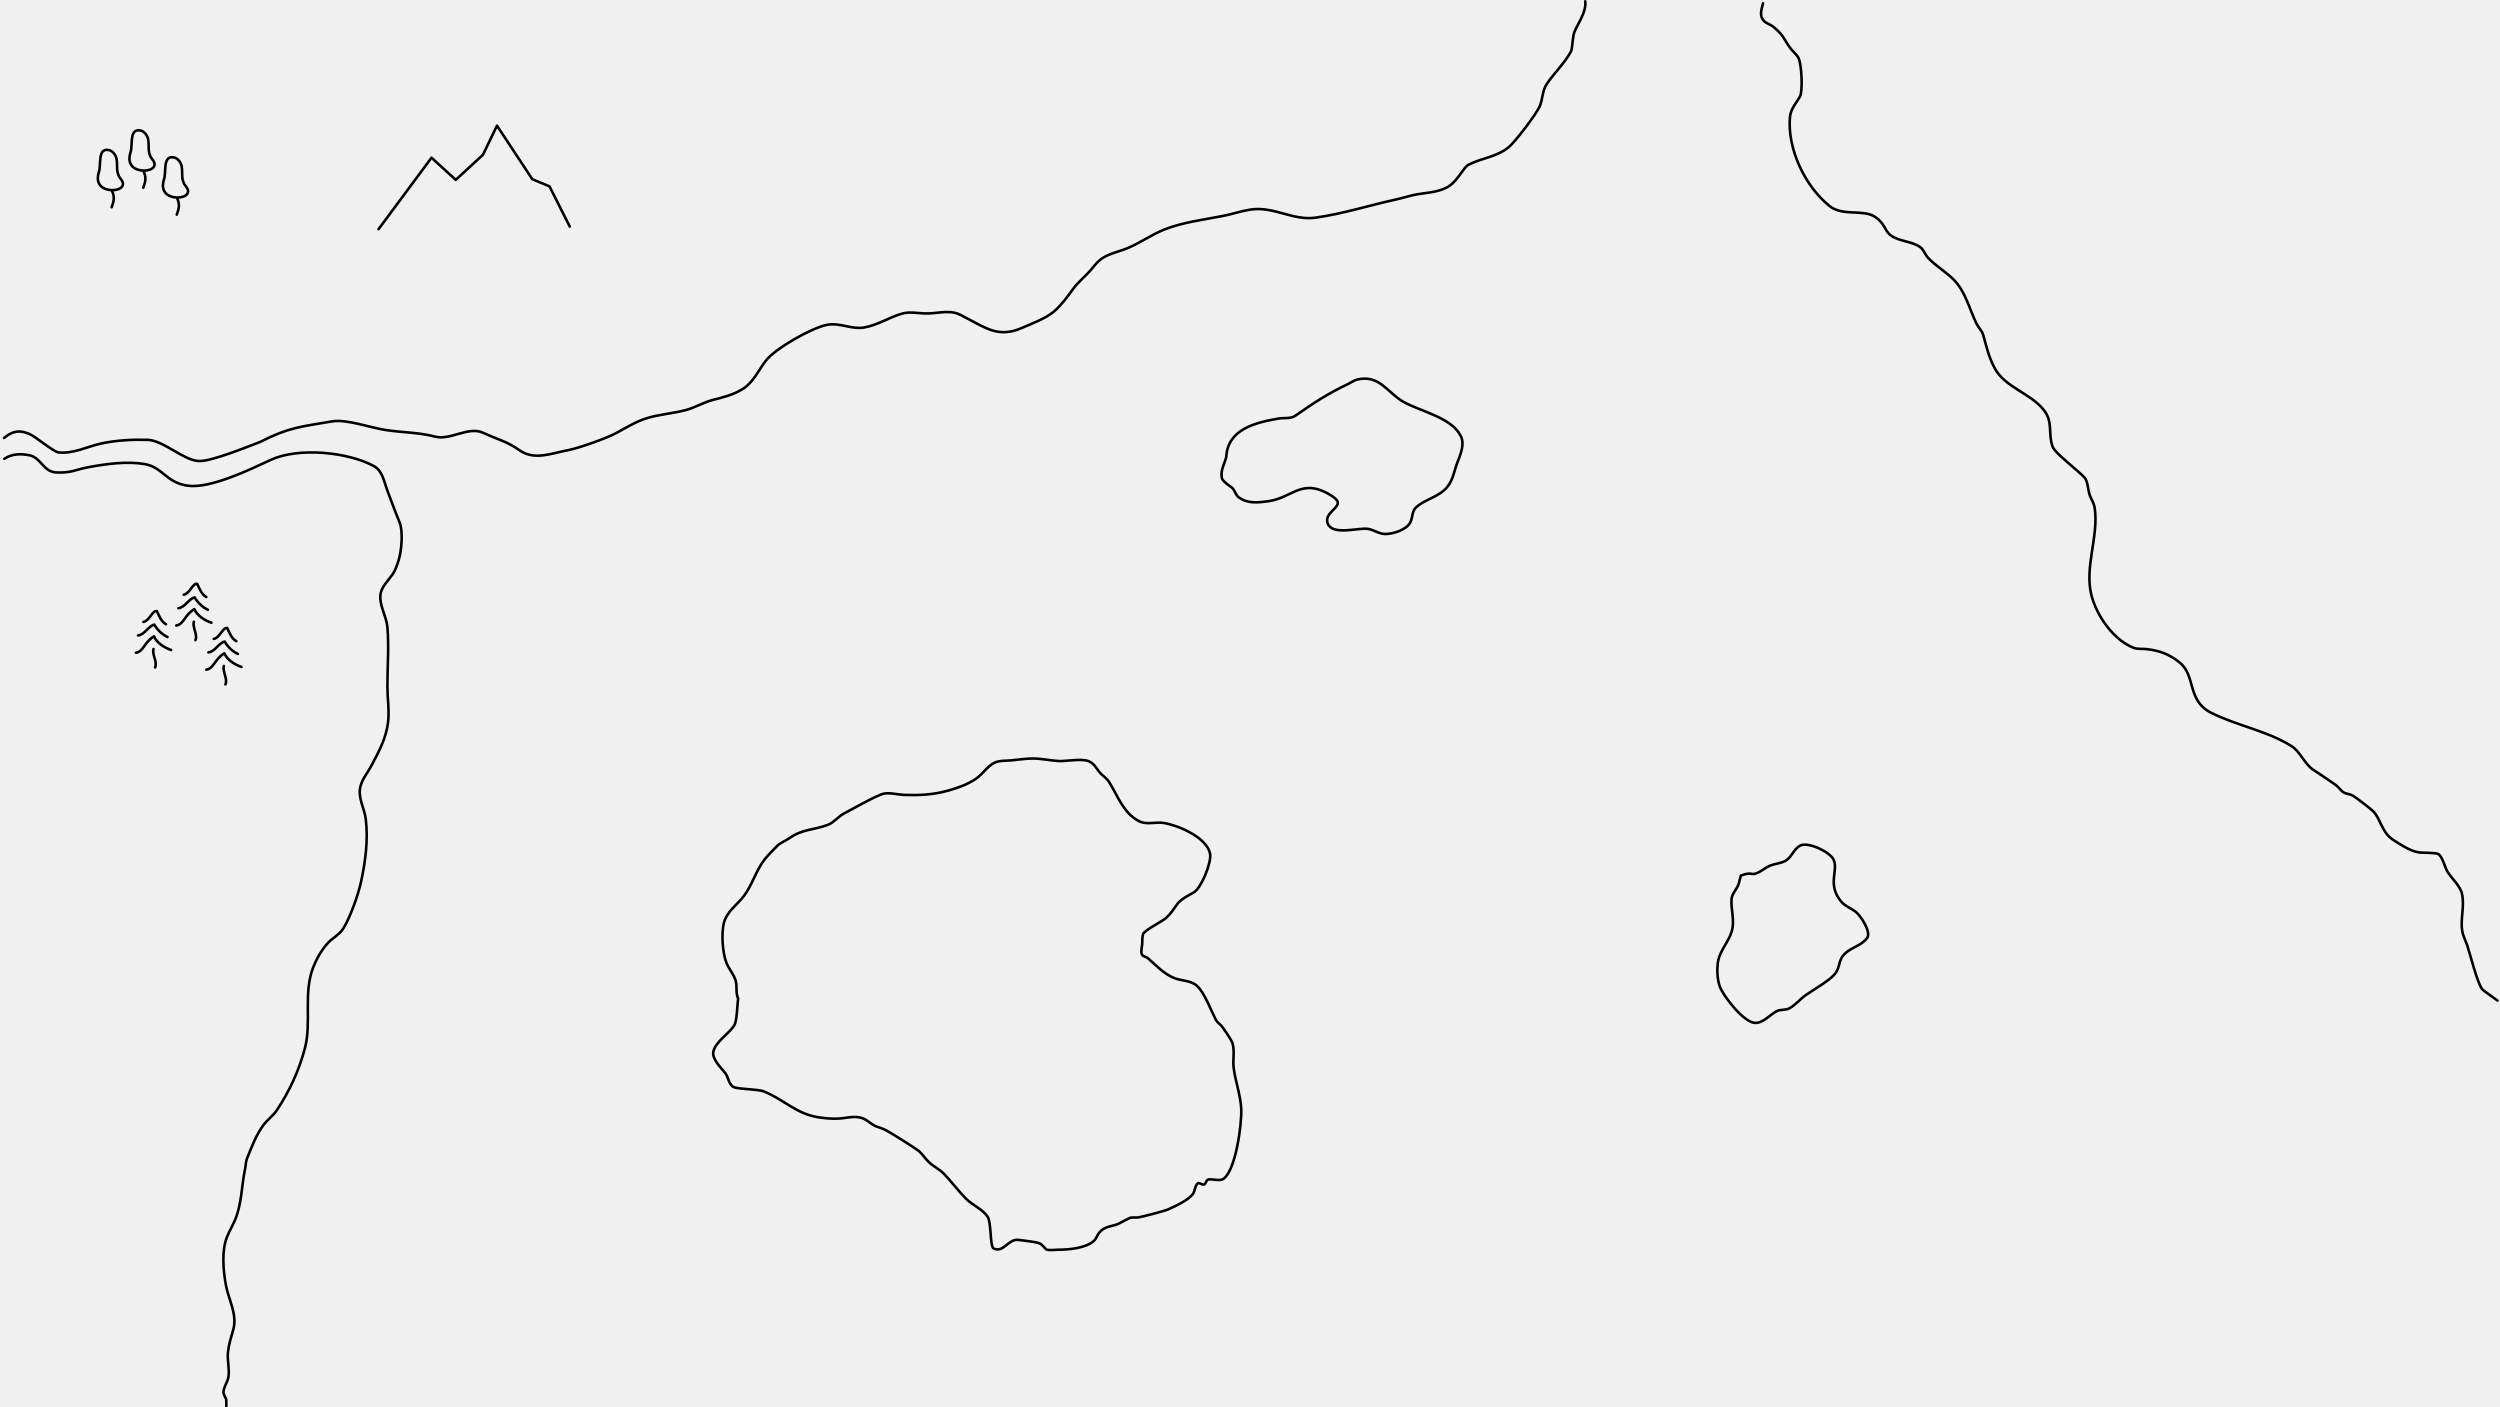
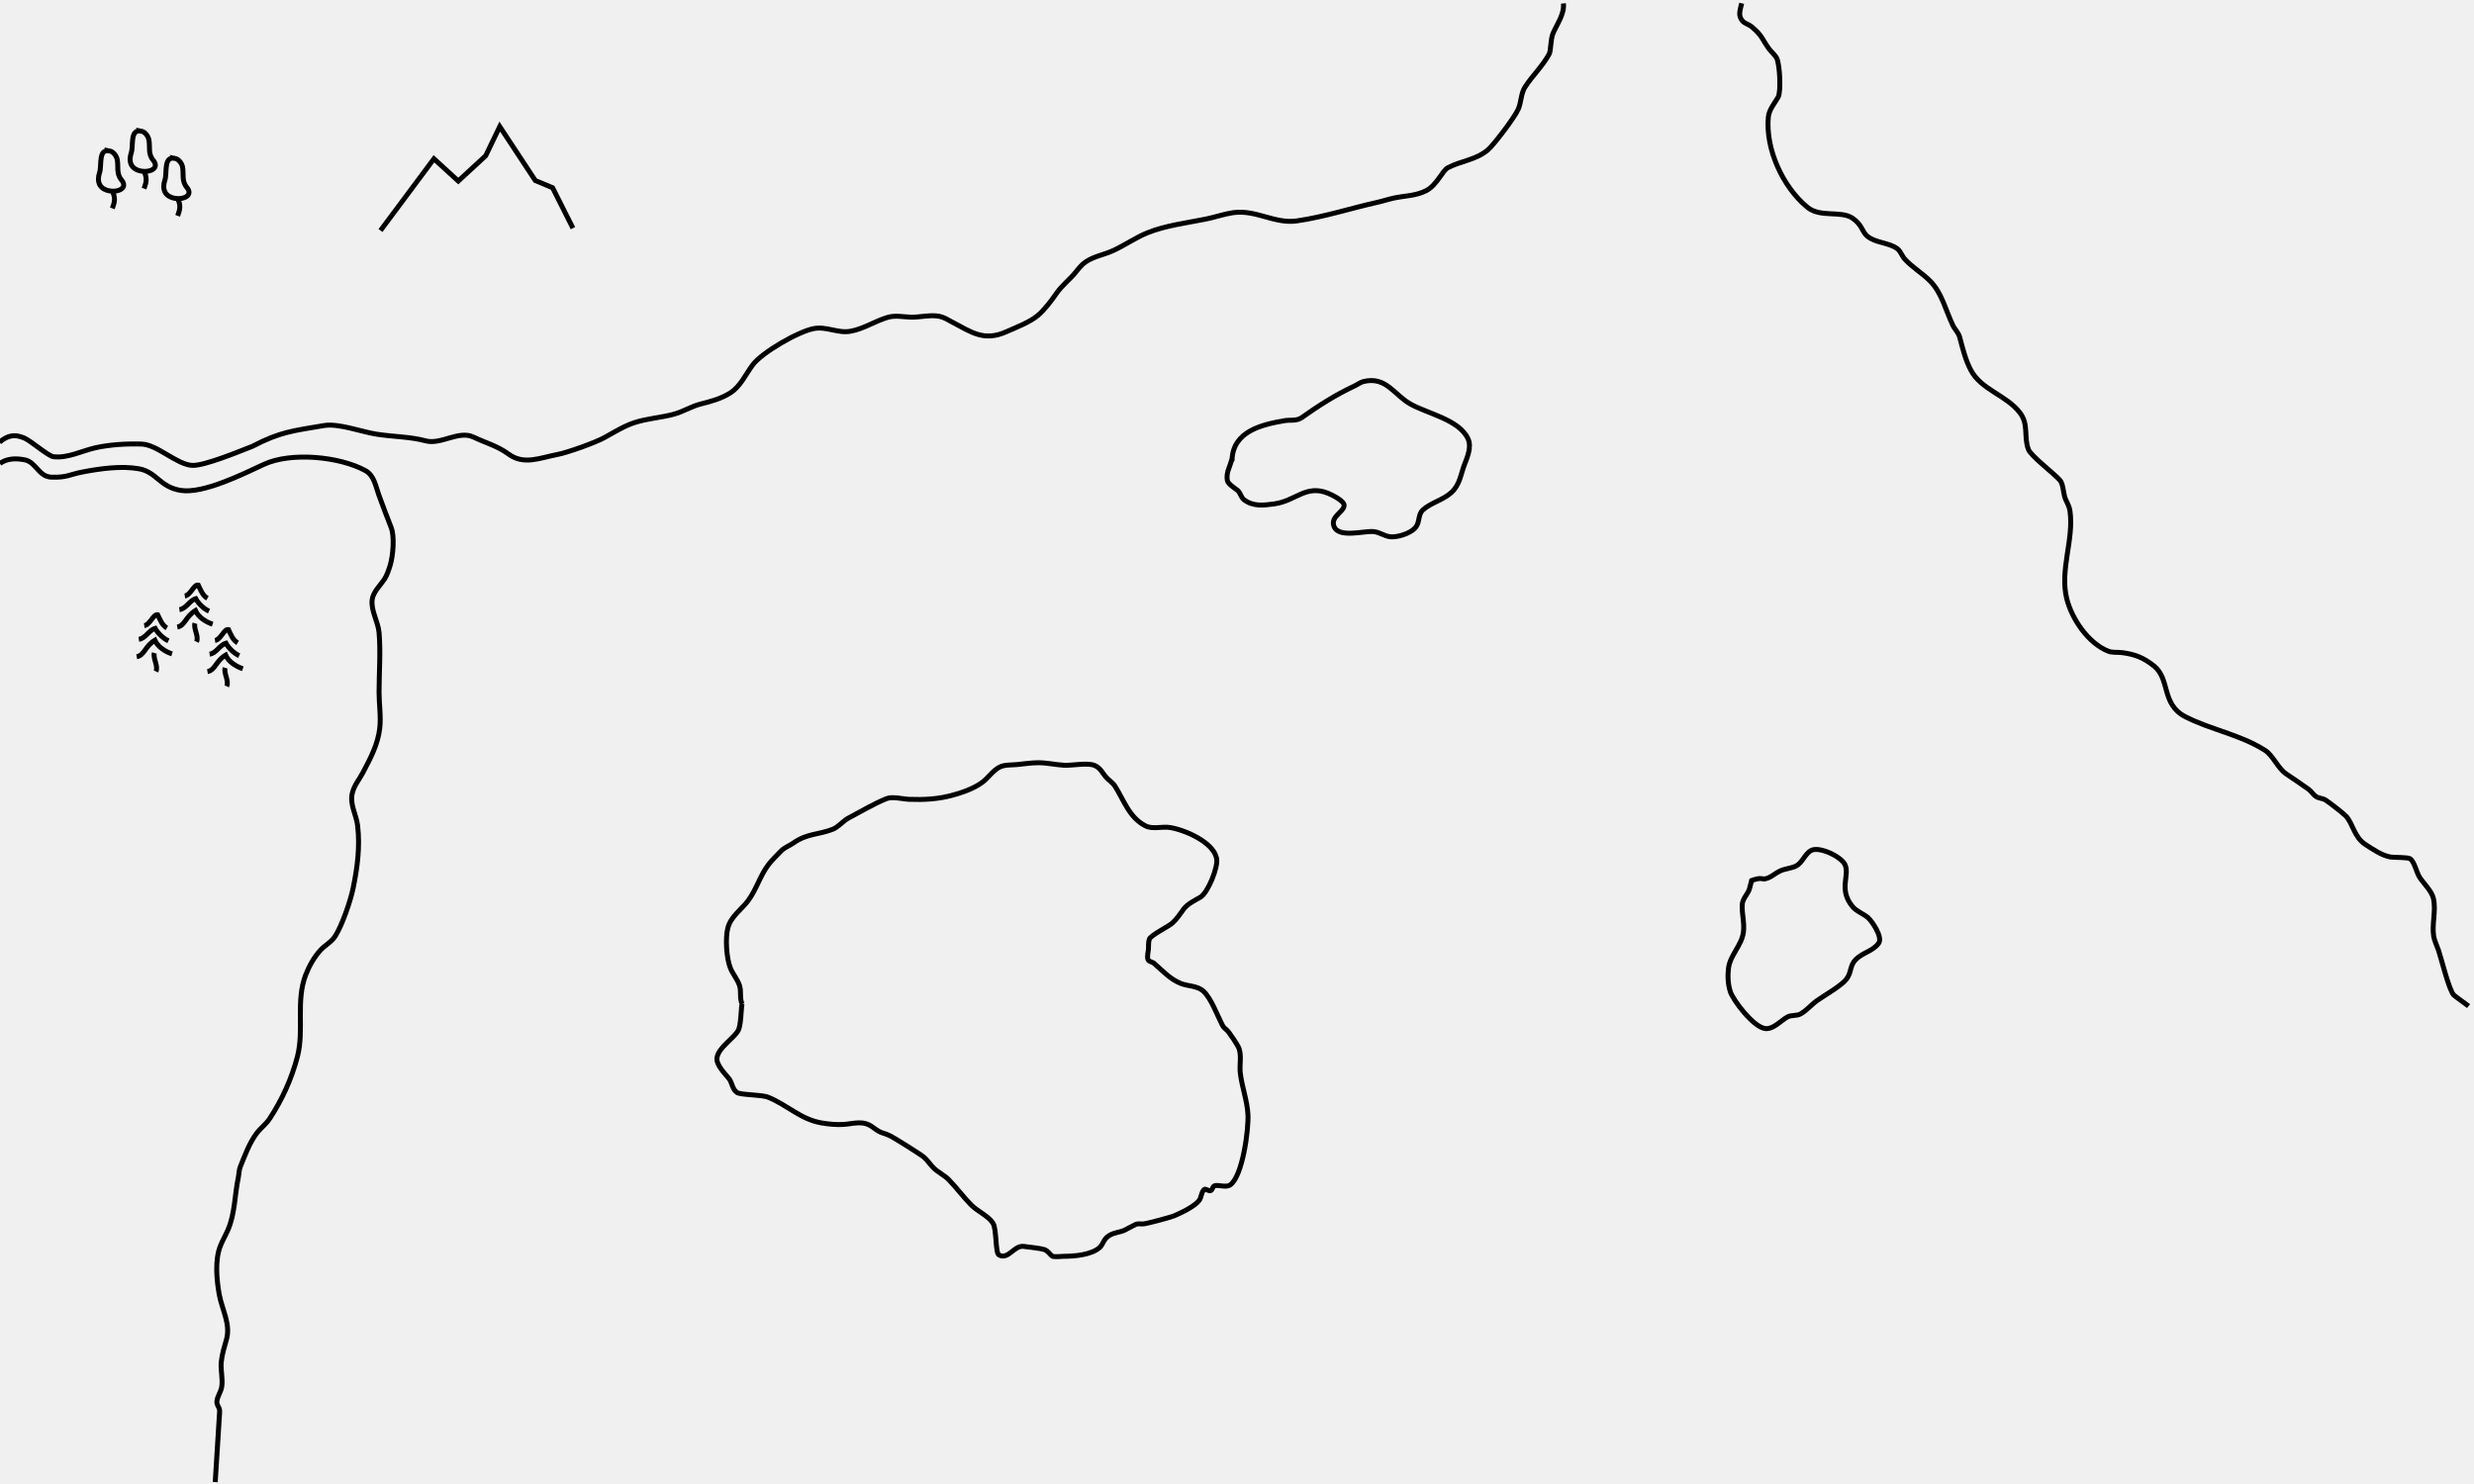
- <svg xmlns="http://www.w3.org/2000/svg" width="1920" height="1080" viewBox="0 0 508 285.75" version="1.1" id="svg5" xml:space="preserve">
-   <defs id="defs2" />
-   <g id="layer1">
-     <rect style="fill:#ffffff;fill-opacity:1;stroke:none;stroke-width:1;stroke-linecap:round;stroke-linejoin:round" id="rect316" width="508" height="285.75" x="-845.454" y="-483.723" />
-     <path style="fill:none;stroke:#000000;stroke-width:0.529;stroke-linecap:round;stroke-linejoin:round;stroke-dasharray:none" d="m 149.997,202.929 c -0.561,-1.154 -0.158,-2.505 -0.52,-3.698 -0.375,-1.239 -1.342,-2.328 -1.842,-3.528 -0.83,-1.992 -1.068,-6.047 -0.567,-8.077 0.595,-2.411 2.657,-3.686 4.062,-5.526 1.724,-2.256 2.459,-5.132 4.157,-7.354 0.757,-0.991 1.692,-1.874 2.551,-2.763 0.749,-0.775 1.698,-1.055 2.551,-1.658 2.688,-1.901 4.952,-1.621 7.841,-2.721 1.197,-0.456 2.115,-1.695 3.259,-2.296 2.53,-1.328 4.976,-2.816 7.652,-3.911 1.222,-0.5 3.319,0.082 4.582,0.128 3.003,0.108 5.78,-0.022 8.691,-0.808 2.034,-0.549 4.213,-1.296 5.952,-2.508 1.322,-0.921 2.269,-2.534 3.732,-3.231 0.968,-0.461 2.324,-0.379 3.354,-0.468 1.464,-0.125 2.911,-0.383 4.393,-0.383 1.753,0 3.46,0.406 5.196,0.51 1.645,0.099 4.708,-0.576 6.188,0.043 1.207,0.504 1.597,1.605 2.409,2.466 0.487,0.516 1.305,1.078 1.7,1.7 1.842,2.901 2.835,6.307 6.141,8.034 1.462,0.764 3.391,0.091 4.96,0.34 2.978,0.473 8.775,2.923 9.447,6.249 0.349,1.727 -1.76,6.97 -3.306,7.864 -1.036,0.599 -2.615,1.364 -3.354,2.381 -0.744,1.024 -1.385,2.036 -2.362,2.891 -0.71,0.621 -4.315,2.421 -4.582,3.188 -0.227,0.653 -0.128,1.401 -0.189,2.083 -0.054,0.606 -0.287,1.42 -0.095,1.998 0.169,0.508 0.869,0.499 1.228,0.808 1.733,1.489 3.216,3.208 5.432,4.081 1.402,0.552 3.341,0.456 4.535,1.53 1.574,1.417 2.852,4.965 3.826,6.844 0.419,0.809 0.842,0.839 1.323,1.488 0.641,0.865 1.36,1.938 1.889,2.891 0.8,1.439 0.244,3.678 0.425,5.271 0.327,2.868 1.413,5.62 1.559,8.502 0.149,2.956 -1.063,12.422 -3.59,14.241 -0.748,0.538 -2.131,0.033 -2.976,0.128 -0.611,0.069 -0.494,0.75 -0.945,1.02 -0.319,0.192 -1.029,-0.418 -1.275,-0.255 -0.579,0.382 -0.639,1.67 -1.039,2.211 -0.923,1.246 -3.684,2.536 -5.101,3.146 -0.643,0.277 -5.252,1.523 -6.141,1.615 -0.559,0.058 -1.117,-0.114 -1.653,0.128 -0.721,0.325 -1.41,0.762 -2.126,1.105 -1.129,0.542 -2.286,0.474 -3.354,1.233 -1.081,0.768 -1.04,1.659 -1.748,2.296 -1.663,1.496 -5.13,1.785 -7.274,1.785 -0.453,0 -2.081,0.21 -2.409,-0.085 -0.482,-0.434 -0.85,-1.048 -1.512,-1.275 -0.685,-0.235 -3.17,-0.511 -4.157,-0.638 -2.005,-0.258 -3.055,2.747 -5.007,1.743 -0.777,-0.4 -0.434,-5.256 -1.228,-6.462 -0.981,-1.489 -3.125,-2.367 -4.393,-3.656 -1.591,-1.616 -2.924,-3.431 -4.487,-5.059 -0.88,-0.916 -2.097,-1.467 -3.023,-2.338 -0.722,-0.679 -1.254,-1.535 -1.984,-2.211 -0.592,-0.548 -6.108,-3.984 -6.755,-4.293 -2.099,-1.006 -1.562,-0.284 -3.732,-1.87 -1.898,-1.388 -3.771,-0.648 -5.763,-0.51 -1.44,0.1 -3.077,-0.053 -4.487,-0.298 -4.34,-0.751 -6.867,-3.6 -10.77,-5.186 -1.394,-0.566 -5.567,-0.436 -6.329,-0.978 -0.962,-0.683 -0.955,-2 -1.606,-2.806 -0.782,-0.968 -2.664,-2.797 -2.409,-4.251 0.358,-2.04 3.228,-3.741 4.251,-5.399 0.605,-0.98 0.611,-4.425 0.803,-5.441 z" id="path916" />
-     <path style="fill:none;stroke:#000000;stroke-width:0.529;stroke-linecap:round;stroke-linejoin:round;stroke-dasharray:none" d="m 353.737,177.91 c -0.142,0.553 -0.269,1.109 -0.425,1.658 -0.305,1.072 -1.382,1.965 -1.464,3.146 -0.131,1.881 0.481,3.714 0.236,5.611 -0.351,2.726 -2.675,4.619 -3.023,7.312 -0.196,1.517 -0.106,3.309 0.378,4.761 0.59,1.77 4.659,7.147 7.038,7.439 1.638,0.201 3.137,-1.59 4.487,-2.338 0.825,-0.457 1.874,-0.158 2.692,-0.638 1.327,-0.778 2.102,-1.825 3.306,-2.678 1.462,-1.036 4.799,-2.918 5.904,-4.293 1.094,-1.361 0.637,-2.744 1.937,-4.038 1.407,-1.401 3.35,-1.611 4.582,-3.231 0.932,-1.226 -1.318,-4.515 -2.173,-5.229 -0.911,-0.761 -2.251,-1.228 -3.023,-2.125 -3.025,-3.516 -0.552,-6.42 -1.606,-8.587 -0.788,-1.621 -5.174,-3.685 -6.802,-2.848 -1.256,0.646 -1.794,2.507 -3.07,3.146 -0.981,0.491 -2.219,0.532 -3.259,1.02 -0.941,0.442 -1.641,1.159 -2.645,1.488 -1.182,0.387 -0.697,-0.406 -3.07,0.425 z" id="path920" />
-     <path style="fill:none;stroke:#000000;stroke-width:0.529;stroke-linecap:round;stroke-linejoin:round;stroke-dasharray:none" d="m 249.174,92.912 c 0.251,-5.732 5.992,-7.057 10.628,-7.864 1.12,-0.195 2.442,0.116 3.448,-0.595 3.447,-2.438 6.836,-4.622 10.675,-6.419 0.537,-0.251 1.213,-0.75 1.795,-0.893 4.583,-1.125 6.17,2.644 9.447,4.506 3.546,2.016 9.896,3.171 11.714,7.057 0.753,1.61 -0.117,3.666 -0.709,5.186 -0.8,2.057 -0.918,4.099 -2.692,5.696 -1.696,1.526 -4.078,2.012 -5.715,3.486 -0.848,0.763 -0.701,2.002 -1.134,2.976 -0.711,1.6 -3.568,2.466 -5.149,2.466 -1.284,0 -2.364,-0.919 -3.637,-1.063 -1.975,-0.222 -7.216,1.436 -8.077,-1.148 -0.652,-1.955 2.078,-2.849 2.078,-4.166 0,-0.906 -2.464,-2.117 -3.212,-2.423 -4.517,-1.848 -6.516,1.523 -10.864,2.126 -2.155,0.298 -4.303,0.568 -6.141,-0.85 -0.594,-0.458 -0.709,-1.434 -1.323,-1.913 -0.479,-0.374 -1.906,-1.279 -2.031,-1.955 -0.289,-1.561 0.474,-2.684 0.897,-4.208 z" id="path964" />
-     <path id="path981" style="fill:none;stroke:#000000;stroke-width:0.529;stroke-linecap:round;stroke-linejoin:round;stroke-dasharray:none" d="m 22.083,30.483 c -2.293,-0.411 -1.488,2.947 -1.969,4.384 -0.608,1.817 -0.078,3.362 2.075,3.722 1.773,0.297 3.683,-0.631 2.357,-2.207 -1.097,-1.303 -0.59,-2.718 -0.866,-4.117 -0.159,-0.804 -0.815,-1.642 -1.597,-1.782 z m 0.6,8.141 c 0.647,1.301 0.514,2.129 0.008,3.495" />
-     <path id="path981-3" style="fill:none;stroke:#000000;stroke-width:0.529;stroke-linecap:round;stroke-linejoin:round;stroke-dasharray:none" d="m 28.504,26.511 c -2.293,-0.411 -1.488,2.947 -1.969,4.384 -0.608,1.817 -0.078,3.362 2.075,3.722 1.773,0.297 3.683,-0.631 2.357,-2.207 -1.097,-1.303 -0.59,-2.718 -0.866,-4.117 -0.159,-0.804 -0.815,-1.642 -1.597,-1.782 z m 0.6,8.141 c 0.647,1.301 0.514,2.129 0.008,3.495" />
-     <path id="path981-2" style="fill:none;stroke:#000000;stroke-width:0.529;stroke-linecap:round;stroke-linejoin:round;stroke-dasharray:none" d="m 35.313,31.982 c -2.293,-0.411 -1.488,2.947 -1.969,4.384 -0.608,1.817 -0.078,3.362 2.075,3.722 1.773,0.297 3.683,-0.631 2.357,-2.207 -1.097,-1.303 -0.59,-2.718 -0.866,-4.117 -0.159,-0.804 -0.815,-1.642 -1.597,-1.782 z m 0.6,8.141 c 0.647,1.301 0.514,2.129 0.008,3.495" />
-     <path id="path3206" style="fill:none;stroke:#000000;stroke-width:0.529;stroke-linecap:round;stroke-linejoin:round;stroke-dasharray:none" d="m 31.194,131.882 c -0.334,1.091 0.83,2.634 0.319,3.737 m -3.888,-2.979 c 1.593,-0.278 1.626,-2.094 3.665,-3.331 0.607,1.38 2.168,2.331 3.472,2.763 m -6.708,-2.948 c 1.391,-0.182 1.967,-1.813 3.299,-2.205 0.573,1.007 1.579,2 2.683,2.524 m -4.889,-3.065 c 1.203,-0.185 1.828,-2.395 2.719,-2.206 0.495,1.028 0.906,2.145 1.86,2.68" />
-     <path id="path3206-2" style="fill:none;stroke:#000000;stroke-width:0.529;stroke-linecap:round;stroke-linejoin:round;stroke-dasharray:none" d="m 39.391,126.345 c -0.334,1.091 0.83,2.634 0.319,3.737 m -3.888,-2.979 c 1.593,-0.278 1.626,-2.094 3.665,-3.331 0.607,1.38 2.168,2.331 3.472,2.763 m -6.708,-2.948 c 1.391,-0.182 1.967,-1.813 3.299,-2.205 0.573,1.007 1.579,2 2.683,2.524 m -4.889,-3.065 c 1.203,-0.185 1.828,-2.395 2.719,-2.206 0.495,1.028 0.906,2.145 1.86,2.68" />
-     <path id="path3206-7" style="fill:none;stroke:#000000;stroke-width:0.529;stroke-linecap:round;stroke-linejoin:round;stroke-dasharray:none" d="m 45.489,135.324 c -0.334,1.091 0.83,2.634 0.319,3.737 m -3.888,-2.979 c 1.593,-0.278 1.626,-2.094 3.665,-3.331 0.607,1.38 2.168,2.331 3.472,2.763 m -6.708,-2.948 c 1.391,-0.182 1.967,-1.813 3.299,-2.205 0.573,1.007 1.579,2 2.683,2.524 m -4.889,-3.065 c 1.203,-0.185 1.828,-2.395 2.719,-2.206 0.495,1.028 0.906,2.145 1.86,2.68" />
-     <path id="path5535" style="fill:none;stroke:#000000;stroke-width:0.529;stroke-linecap:round;stroke-linejoin:round;stroke-dasharray:none" d="m 358.25,0.671 c -0.362,1.439 -0.782,2.576 0.2,3.607 0.462,0.485 1.342,0.703 1.87,1.142 2.243,1.863 2.082,2.481 3.54,4.449 0.444,0.6 1.284,1.268 1.603,1.924 0.636,1.309 0.91,6.8 0.267,7.875 -0.742,1.239 -1.866,2.538 -2.004,4.028 -0.597,6.451 2.97,14.068 8.016,18.156 2.679,2.17 6.869,0.593 9.285,2.224 2.017,1.362 1.905,2.756 3.073,3.667 1.773,1.383 4.389,1.207 6.146,2.525 0.631,0.473 0.943,1.465 1.47,2.044 1.539,1.693 3.659,2.881 5.277,4.509 2.384,2.398 3.155,5.887 4.609,8.897 0.42,0.869 1.136,1.443 1.403,2.405 0.644,2.319 1.126,4.448 2.271,6.613 2.154,4.07 7.293,5.065 10.087,8.657 1.857,2.387 0.762,4.762 1.737,7.395 0.498,1.345 5.117,4.754 6.48,6.252 0.612,0.674 0.706,2.311 0.935,3.186 0.302,1.153 0.95,1.763 1.136,3.066 0.824,5.782 -2.136,11.949 -0.668,17.675 1.06,4.136 4.421,8.995 8.484,10.641 0.869,0.352 1.905,0.189 2.806,0.301 2.698,0.335 4.414,1 6.546,2.645 3.462,2.671 1.481,7.75 6.48,10.28 5.228,2.647 11.321,3.615 16.366,6.793 1.722,1.085 2.64,3.66 4.409,4.809 1.566,1.018 3.018,2.017 4.542,3.066 0.629,0.433 0.922,1.081 1.603,1.503 0.564,0.349 1.279,0.323 1.87,0.661 0.594,0.34 3.727,2.74 4.208,3.246 1.453,1.525 1.706,4.258 3.941,5.711 1.491,0.969 3.503,2.319 5.277,2.585 0.72,0.108 3.561,0.016 4.008,0.361 0.862,0.665 1.27,2.733 1.87,3.667 0.835,1.298 2.505,2.785 2.872,4.328 0.592,2.485 -0.359,5.201 0.067,7.695 0.142,0.829 0.707,1.976 1.002,2.826 0.535,1.541 2.159,8.135 3.14,9.018 0.446,0.401 2.574,1.872 3.022,2.217 M 0.828,88.99 C 2.609,87.517 4.021,87.349 5.976,88.182 c 1.301,0.555 4.843,3.604 5.904,3.741 2.836,0.365 5.894,-1.177 8.597,-1.785 2.956,-0.665 6.51,-0.859 9.534,-0.762 3.205,0.103 7.221,4.14 10.374,4.307 2.54,0.134 10.087,-2.992 12.442,-3.864 5.776,-2.97 8.396,-3.131 14.692,-4.199 2.955,-0.469 7.63,1.257 10.706,1.736 3.573,0.556 6.899,0.495 10.165,1.36 3.145,0.832 6.786,-2.178 9.806,-0.764 2.737,1.281 4.897,1.775 7.204,3.435 3.172,2.284 6.429,0.756 10.114,0.069 2.005,-0.373 7.659,-2.359 9.589,-3.401 1.956,-1.056 4.033,-2.341 6.141,-3.018 2.631,-0.846 5.419,-1 8.077,-1.7 1.918,-0.505 3.674,-1.611 5.574,-2.083 2.112,-0.524 4.221,-1.066 6.093,-2.253 2.091,-1.326 3.129,-3.739 4.582,-5.654 1.919,-2.528 9.406,-6.786 12.565,-7.354 2.571,-0.463 4.898,0.997 7.463,0.553 2.693,-0.466 5.047,-2.045 7.652,-2.806 1.569,-0.458 3.146,-0.095 4.724,-0.043 1.858,0.062 4.064,-0.538 5.904,-0.17 0.983,0.197 1.733,0.699 2.598,1.148 4.025,2.09 6.546,3.987 11.195,1.955 1.931,-0.844 4.83,-1.928 6.424,-3.273 1.48,-1.248 2.798,-3.02 3.921,-4.591 1.064,-1.49 2.659,-2.706 3.826,-4.123 0.627,-0.761 1.244,-1.572 2.078,-2.125 1.667,-1.106 3.662,-1.416 5.479,-2.211 2.496,-1.091 4.725,-2.698 7.274,-3.698 3.783,-1.484 8.03,-1.975 11.998,-2.763 1.781,-0.354 3.715,-1.016 5.527,-1.275 4.671,-0.669 8.528,2.312 13.131,1.658 5.623,-0.799 11.004,-2.531 16.532,-3.741 1.191,-0.261 2.355,-0.648 3.543,-0.893 2.245,-0.462 4.446,-0.413 6.566,-1.488 2.171,-1.101 3.323,-4.059 4.44,-4.634 2.73,-1.404 5.811,-1.581 8.219,-3.613 1.225,-1.033 5.503,-6.564 6.235,-8.247 0.638,-1.466 0.508,-3.142 1.417,-4.506 1.534,-2.301 3.564,-4.161 4.912,-6.589 0.4,-0.72 0.259,-2.985 0.803,-4.208 0.862,-1.94 2.36,-3.926 2.126,-6.036 M 0.875,93.241 C 2.395,92.192 4.174,92.16 6.024,92.518 c 2.313,0.49 2.802,3.391 5.432,3.486 3.19,0.115 3.727,-0.548 6.471,-1.063 3.607,-0.676 7.858,-1.264 11.478,-0.638 3.656,0.633 4.286,3.709 8.644,4.379 4.608,0.708 12.84,-3.316 16.957,-5.229 5.607,-2.604 15.629,-1.627 20.925,1.233 1.812,0.978 2.098,3.157 2.74,4.889 0.473,1.277 1.978,5.293 2.518,6.555 0.761,1.78 0.409,5.735 -0.156,7.601 -0.278,0.918 -0.689,2.145 -1.228,2.933 -0.858,1.255 -2.316,2.564 -2.503,4.166 -0.255,2.176 1.231,4.418 1.417,6.589 0.343,4.01 0,8.054 0,12.073 0,2.388 0.416,4.84 0.142,7.227 -0.376,3.273 -1.917,6.104 -3.448,8.97 -0.758,1.42 -1.768,2.522 -2.173,4.123 -0.582,2.305 0.816,4.384 1.086,6.632 0.511,4.251 -0.062,8.518 -0.945,12.668 -0.556,2.614 -2.251,7.439 -3.684,9.65 -0.756,1.166 -2.105,1.822 -3.023,2.806 -1.293,1.386 -2.339,3.229 -3.023,4.974 -2.075,5.291 -0.285,11.117 -1.7,16.494 -1.182,4.492 -3.139,8.719 -5.715,12.583 -0.711,1.067 -1.904,1.925 -2.692,2.976 -1.486,1.979 -2.42,4.521 -3.354,6.802 -0.239,0.584 -0.253,1.508 -0.378,2.083 -0.757,3.482 -0.67,7.31 -2.126,10.585 -0.487,1.095 -1.121,2.17 -1.559,3.273 -1.13,2.847 -0.766,6.78 -0.236,9.735 0.55,3.067 2.378,5.979 1.512,9.097 -0.44,1.584 -0.918,2.966 -1.086,4.634 -0.167,1.657 0.369,3.368 0.094,5.016 -0.173,1.035 -0.894,1.876 -0.992,2.933 -0.076,0.816 0.567,1.174 0.567,1.913 v 1.063 -0.723" />
-     <path style="fill:none;stroke:#000000;stroke-width:0.529;stroke-linecap:round;stroke-linejoin:round;stroke-dasharray:none" d="m 76.921,46.568 10.761,-14.522 4.923,4.501 5.532,-5.098 2.849,-5.912 7.178,10.878 3.495,1.457 4.114,8.165" id="path5619" />
+ <svg xmlns="http://www.w3.org/2000/svg" id="svg30" version="1.1" viewBox="0 0 500 300">
+   <g id="g28" fill="none" stroke="#000">
+     <path id="path6" d="m150 203c-.561-1.15-.158-2.5-.52-3.7-.375-1.24-1.34-2.33-1.84-3.53-.83-1.99-1.07-6.05-.567-8.08.595-2.41 2.66-3.69 4.06-5.53 1.72-2.26 2.46-5.13 4.16-7.35.757-.991 1.69-1.87 2.55-2.76.749-.775 1.7-1.06 2.55-1.66 2.69-1.9 4.95-1.62 7.84-2.72 1.2-.456 2.12-1.7 3.26-2.3 2.53-1.33 4.98-2.82 7.65-3.91 1.22-.5 3.32.082 4.58.128 3 .108 5.78-.022 8.69-.808 2.03-.549 4.21-1.3 5.95-2.51 1.32-.921 2.27-2.53 3.73-3.23.968-.461 2.32-.379 3.35-.468 1.46-.125 2.91-.383 4.39-.383 1.75 0 3.46.406 5.2.51 1.64.099 4.71-.576 6.19.043 1.21.504 1.6 1.6 2.41 2.47.487.516 1.31 1.08 1.7 1.7 1.84 2.9 2.84 6.31 6.14 8.03 1.46.764 3.39.091 4.96.34 2.98.473 8.78 2.92 9.45 6.25.349 1.73-1.76 6.97-3.31 7.86-1.04.599-2.61 1.36-3.35 2.38-.744 1.02-1.39 2.04-2.36 2.89-.71.621-4.32 2.42-4.58 3.19-.227.653-.128 1.4-.189 2.08-.054.606-.287 1.42-.095 2 .169.508.869.499 1.23.808 1.73 1.49 3.22 3.21 5.43 4.08 1.4.552 3.34.456 4.53 1.53 1.57 1.42 2.85 4.96 3.83 6.84.419.809.842.839 1.32 1.49.641.865 1.36 1.94 1.89 2.89.8 1.44.244 3.68.425 5.27.327 2.87 1.41 5.62 1.56 8.5.149 2.96-1.06 12.4-3.59 14.2-.748.538-2.13.033-2.98.128-.611.069-.494.75-.945 1.02-.319.192-1.03-.418-1.28-.255-.579.382-.639 1.67-1.04 2.21-.923 1.25-3.68 2.54-5.1 3.15-.643.277-5.25 1.52-6.14 1.62-.559.058-1.12-.114-1.65.128-.721.325-1.41.762-2.13 1.11-1.13.542-2.29.474-3.35 1.23-1.08.768-1.04 1.66-1.75 2.3-1.66 1.5-5.13 1.79-7.27 1.79-.453 0-2.08.21-2.41-.085-.482-.434-.85-1.05-1.51-1.28-.685-.235-3.17-.511-4.16-.638-2-.258-3.06 2.75-5.01 1.74-.777-.4-.434-5.26-1.23-6.46-.981-1.49-3.12-2.37-4.39-3.66-1.59-1.62-2.92-3.43-4.49-5.06-.88-.916-2.1-1.47-3.02-2.34-.722-.679-1.25-1.54-1.98-2.21-.592-.548-6.11-3.98-6.75-4.29-2.1-1.01-1.56-.284-3.73-1.87-1.9-1.39-3.77-.648-5.76-.51-1.44.1-3.08-.053-4.49-.298-4.34-.751-6.87-3.6-10.8-5.19-1.39-.566-5.57-.436-6.33-.978-.962-.683-.955-2-1.61-2.81-.782-.968-2.66-2.8-2.41-4.25.358-2.04 3.23-3.74 4.25-5.4.605-.98.611-4.42.803-5.44z" />
+     <path id="path8" d="m354 178c-.142.553-.269 1.11-.425 1.66-.305 1.07-1.38 1.96-1.46 3.15-.131 1.88.481 3.71.236 5.61-.351 2.73-2.68 4.62-3.02 7.31-.196 1.52-.106 3.31.378 4.76.59 1.77 4.66 7.15 7.04 7.44 1.64.201 3.14-1.59 4.49-2.34.825-.457 1.87-.158 2.69-.638 1.33-.778 2.1-1.82 3.31-2.68 1.46-1.04 4.8-2.92 5.9-4.29 1.09-1.36.637-2.74 1.94-4.04 1.41-1.4 3.35-1.61 4.58-3.23.932-1.23-1.32-4.51-2.17-5.23-.911-.761-2.25-1.23-3.02-2.13-3.02-3.52-.552-6.42-1.61-8.59-.788-1.62-5.17-3.69-6.8-2.85-1.26.646-1.79 2.51-3.07 3.15-.981.491-2.22.532-3.26 1.02-.941.442-1.64 1.16-2.65 1.49-1.18.387-.697-.406-3.07.425z" />
+     <path id="path10" d="m249 92.9c.251-5.73 5.99-7.06 10.6-7.86 1.12-.195 2.44.116 3.45-.595 3.45-2.44 6.84-4.62 10.7-6.42.537-.251 1.21-.75 1.79-.893 4.58-1.12 6.17 2.64 9.45 4.51 3.55 2.02 9.9 3.17 11.7 7.06.753 1.61-.117 3.67-.709 5.19-.8 2.06-.918 4.1-2.69 5.7-1.7 1.53-4.08 2.01-5.72 3.49-.848.763-.701 2-1.13 2.98-.711 1.6-3.57 2.47-5.15 2.47-1.28 0-2.36-.919-3.64-1.06-1.97-.222-7.22 1.44-8.08-1.15-.652-1.96 2.08-2.85 2.08-4.17 0-.906-2.46-2.12-3.21-2.42-4.52-1.85-6.52 1.52-10.9 2.13-2.16.298-4.3.568-6.14-.85-.594-.458-.709-1.43-1.32-1.91-.479-.374-1.91-1.28-2.03-1.96-.289-1.56.474-2.68.897-4.21z" />
+     <path id="path12" d="m22.1 30.5c-2.29-.411-1.49 2.95-1.97 4.38-.608 1.82-.078 3.36 2.07 3.72 1.77.297 3.68-.631 2.36-2.21-1.1-1.3-.59-2.72-.866-4.12-.159-.804-.815-1.64-1.6-1.78zm.6 8.14c.647 1.3.514 2.13.008 3.49" />
+     <path id="path14" d="m28.5 26.5c-2.29-.411-1.49 2.95-1.97 4.38-.608 1.82-.078 3.36 2.07 3.72 1.77.297 3.68-.631 2.36-2.21-1.1-1.3-.59-2.72-.866-4.12-.159-.804-.815-1.64-1.6-1.78zm.6 8.14c.647 1.3.514 2.13.008 3.49" />
+     <path id="path16" d="m35.3 32c-2.29-.411-1.49 2.95-1.97 4.38-.608 1.82-.078 3.36 2.07 3.72 1.77.297 3.68-.631 2.36-2.21-1.1-1.3-.59-2.72-.866-4.12-.159-.804-.815-1.64-1.6-1.78zm.6 8.14c.647 1.3.514 2.13.008 3.49" />
+     <path id="path18" d="m31.2 132c-.334 1.09.83 2.63.319 3.74m-3.89-2.98c1.59-.278 1.63-2.09 3.67-3.33.607 1.38 2.17 2.33 3.47 2.76m-6.71-2.95c1.39-.182 1.97-1.81 3.3-2.21.573 1.01 1.58 2 2.68 2.52m-4.89-3.07c1.2-.185 1.83-2.39 2.72-2.21.495 1.03.906 2.15 1.86 2.68" />
+     <path id="path20" d="m39.4 126c-.334 1.09.83 2.63.319 3.74m-3.89-2.98c1.59-.278 1.63-2.09 3.67-3.33.607 1.38 2.17 2.33 3.47 2.76m-6.71-2.95c1.39-.182 1.97-1.81 3.3-2.21.573 1.01 1.58 2 2.68 2.52m-4.89-3.07c1.2-.185 1.83-2.39 2.72-2.21.495 1.03.906 2.15 1.86 2.68" />
+     <path id="path22" d="m45.5 135c-.334 1.09.83 2.63.319 3.74m-3.89-2.98c1.59-.278 1.63-2.09 3.67-3.33.607 1.38 2.17 2.33 3.47 2.76m-6.71-2.95c1.39-.182 1.97-1.81 3.3-2.21.573 1.01 1.58 2 2.68 2.52m-4.89-3.07c1.2-.185 1.83-2.39 2.72-2.21.495 1.03.906 2.15 1.86 2.68" />
+     <path id="path24" d="m352 .667c-.356 1.44-.77 2.58.197 3.61.455.485 1.32.703 1.84 1.14 2.2 1.86 2.05 2.48 3.48 4.45.437.6 1.26 1.27 1.57 1.92.626 1.31.896 6.8.263 7.88-.73 1.24-1.84 2.54-1.97 4.03-.588 6.45 2.92 14.1 7.89 18.2 2.64 2.17 6.76.593 9.14 2.22 1.99 1.36 1.88 2.76 3.02 3.67 1.74 1.38 4.32 1.21 6.05 2.52.621.473.928 1.46 1.45 2.04 1.52 1.69 3.6 2.88 5.2 4.51 2.34 2.4 3.1 5.89 4.54 8.9.413.869 1.12 1.44 1.38 2.4.634 2.32 1.11 4.45 2.23 6.61 2.12 4.07 7.18 5.06 9.94 8.66 1.83 2.39.75 4.76 1.71 7.39.49 1.35 5.04 4.75 6.38 6.25.602.674.695 2.31.92 3.19.297 1.15.935 1.76 1.12 3.07.811 5.78-2.11 11.9-.657 17.7 1.04 4.14 4.35 9 8.35 10.6.855.352 1.88.189 2.77.301 2.66.335 4.34 1 6.45 2.65 3.41 2.67 1.46 7.75 6.38 10.3 5.15 2.65 11.1 3.61 16.1 6.79 1.69 1.08 2.6 3.66 4.34 4.81 1.55 1.02 2.97 2.02 4.47 3.07.619.433.907 1.08 1.57 1.5.555.349 1.26.323 1.84.661.585.34 3.67 2.74 4.14 3.25 1.43 1.53 1.68 4.26 3.88 5.71 1.47.969 3.44 2.32 5.2 2.59.709.108 3.5.016 3.95.361.848.665 1.25 2.73 1.84 3.67.822 1.3 2.46 2.78 2.82 4.33.583 2.49-.353 5.2.066 7.7.14.829.696 1.98.984 2.83.527 1.54 2.13 8.13 3.09 9.02.439.401 2.53 1.87 2.97 2.22m-499-114c1.75-1.47 3.14-1.64 5.07-.808 1.28.555 4.76 3.6 5.81 3.74 2.8.365 5.8-1.18 8.46-1.79 2.91-.665 6.41-.859 9.38-.762 3.15.103 7.11 4.14 10.2 4.31 2.5.134 9.94-2.99 12.2-3.86 5.69-2.97 8.27-3.13 14.5-4.2 2.9-.469 7.51 1.26 10.5 1.74 3.51.556 6.79.495 10 1.36 3.09.832 6.68-2.18 9.66-.764 2.7 1.28 4.82 1.77 7.09 3.44 3.12 2.28 6.33.756 9.94.069 1.98-.373 7.54-2.36 9.44-3.4 1.93-1.06 3.97-2.34 6.04-3.02 2.59-.846 5.33-1 7.95-1.7 1.89-.505 3.61-1.61 5.48-2.08 2.08-.524 4.15-1.07 5.99-2.25 2.06-1.33 3.08-3.74 4.51-5.65 1.89-2.53 9.26-6.79 12.4-7.35 2.53-.463 4.82.997 7.34.553 2.65-.466 4.97-2.05 7.53-2.81 1.55-.458 3.1-.095 4.65-.043 1.83.062 4-.538 5.81-.17.968.197 1.7.699 2.56 1.15 3.96 2.09 6.45 3.99 11 1.96 1.9-.844 4.75-1.93 6.32-3.27 1.46-1.25 2.76-3.02 3.86-4.59 1.04-1.49 2.62-2.71 3.77-4.12.617-.761 1.22-1.57 2.05-2.13 1.64-1.11 3.6-1.42 5.39-2.21 2.46-1.09 4.66-2.7 7.16-3.7 3.72-1.48 7.9-1.97 11.8-2.76 1.75-.354 3.66-1.02 5.44-1.28 4.6-.669 8.4 2.31 12.9 1.66 5.53-.799 10.8-2.53 16.2-3.74 1.17-.261 2.31-.648 3.48-.893 2.21-.462 4.38-.413 6.47-1.49 2.14-1.1 3.27-4.06 4.37-4.63 2.69-1.4 5.72-1.58 8.09-3.61 1.2-1.03 5.41-6.56 6.14-8.25.628-1.47.5-3.14 1.4-4.51 1.51-2.3 3.5-4.16 4.83-6.59.394-.72.255-2.98.79-4.21.848-1.94 2.32-3.93 2.1-6.04m-316 93c1.5-1.05 3.25-1.08 5.07-.723 2.27.49 2.76 3.39 5.34 3.49 3.14.115 3.67-.548 6.37-1.06 3.55-.676 7.74-1.26 11.3-.638 3.6.633 4.22 3.71 8.5 4.38 4.54.708 12.6-3.32 16.7-5.23 5.52-2.6 15.4-1.63 20.6 1.23 1.78.978 2.07 3.16 2.7 4.89.466 1.28 1.95 5.29 2.48 6.56.749 1.78.403 5.73-.154 7.6-.274.918-.678 2.15-1.21 2.93-.844 1.26-2.28 2.56-2.46 4.17-.251 2.18 1.21 4.42 1.4 6.59.338 4.01 0 8.05 0 12.1 0 2.39.409 4.84.14 7.23-.37 3.27-1.89 6.1-3.4 8.97-.746 1.42-1.74 2.52-2.14 4.12-.573 2.31.803 4.38 1.07 6.63.503 4.25-.061 8.52-.93 12.7-.547 2.61-2.21 7.44-3.62 9.65-.744 1.17-2.07 1.82-2.97 2.81-1.27 1.39-2.3 3.23-2.97 4.97-2.05 5.29-.281 11.1-1.67 16.5-1.16 4.49-3.09 8.72-5.63 12.6-.7 1.07-1.87 1.93-2.65 2.98-1.47 1.98-2.38 4.52-3.3 6.8-.235.584-.249 1.51-.372 2.08-.745 3.48-.659 7.31-2.1 10.6-.479 1.1-1.1 2.17-1.54 3.27-1.11 2.85-.754 6.78-.232 9.73.541 3.07 2.34 5.98 1.49 9.1-.433 1.58-.904 2.97-1.07 4.63-.164 1.66.363 3.37.093 5.02-.17 1.04-.88 1.88-.976 2.93-.074.816.558 1.17.558 1.91l-.893 14.4.893-14.1" />
+     <path id="path26" d="m76.9 46.6 10.8-14.5 4.92 4.5 5.53-5.1 2.85-5.91 7.18 10.9 3.5 1.46 4.11 8.17" />
  </g>
</svg>
